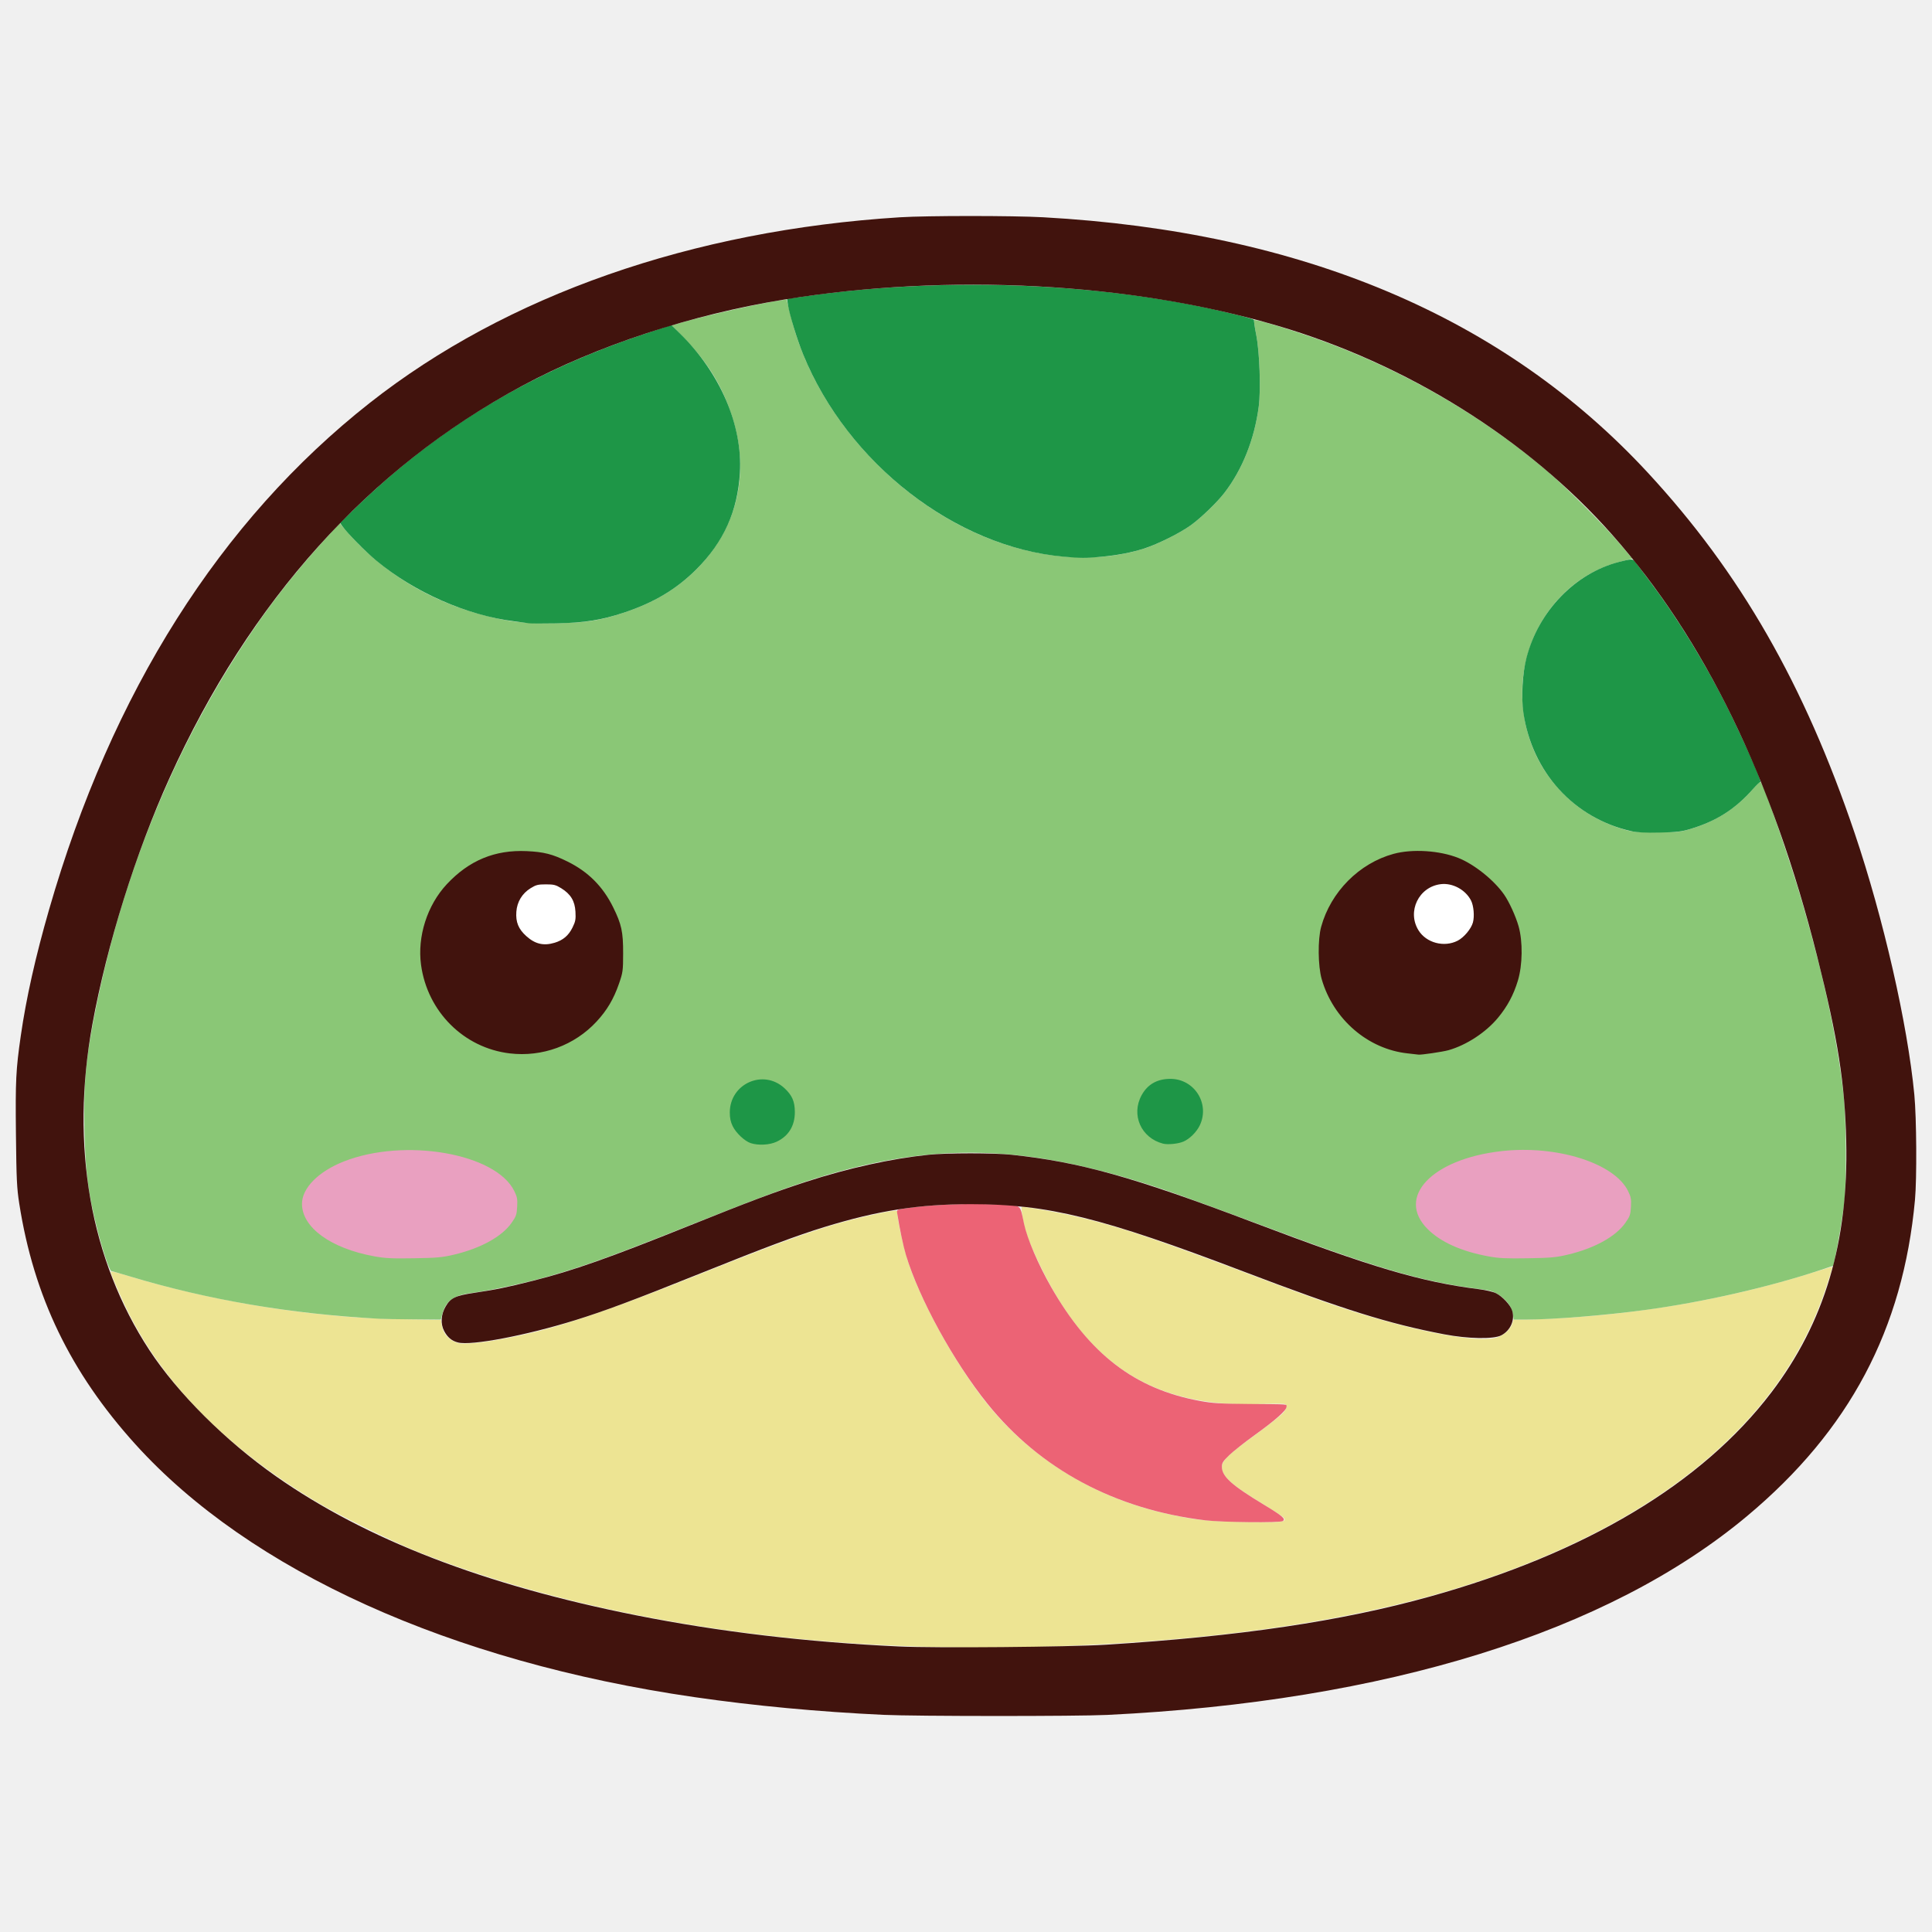
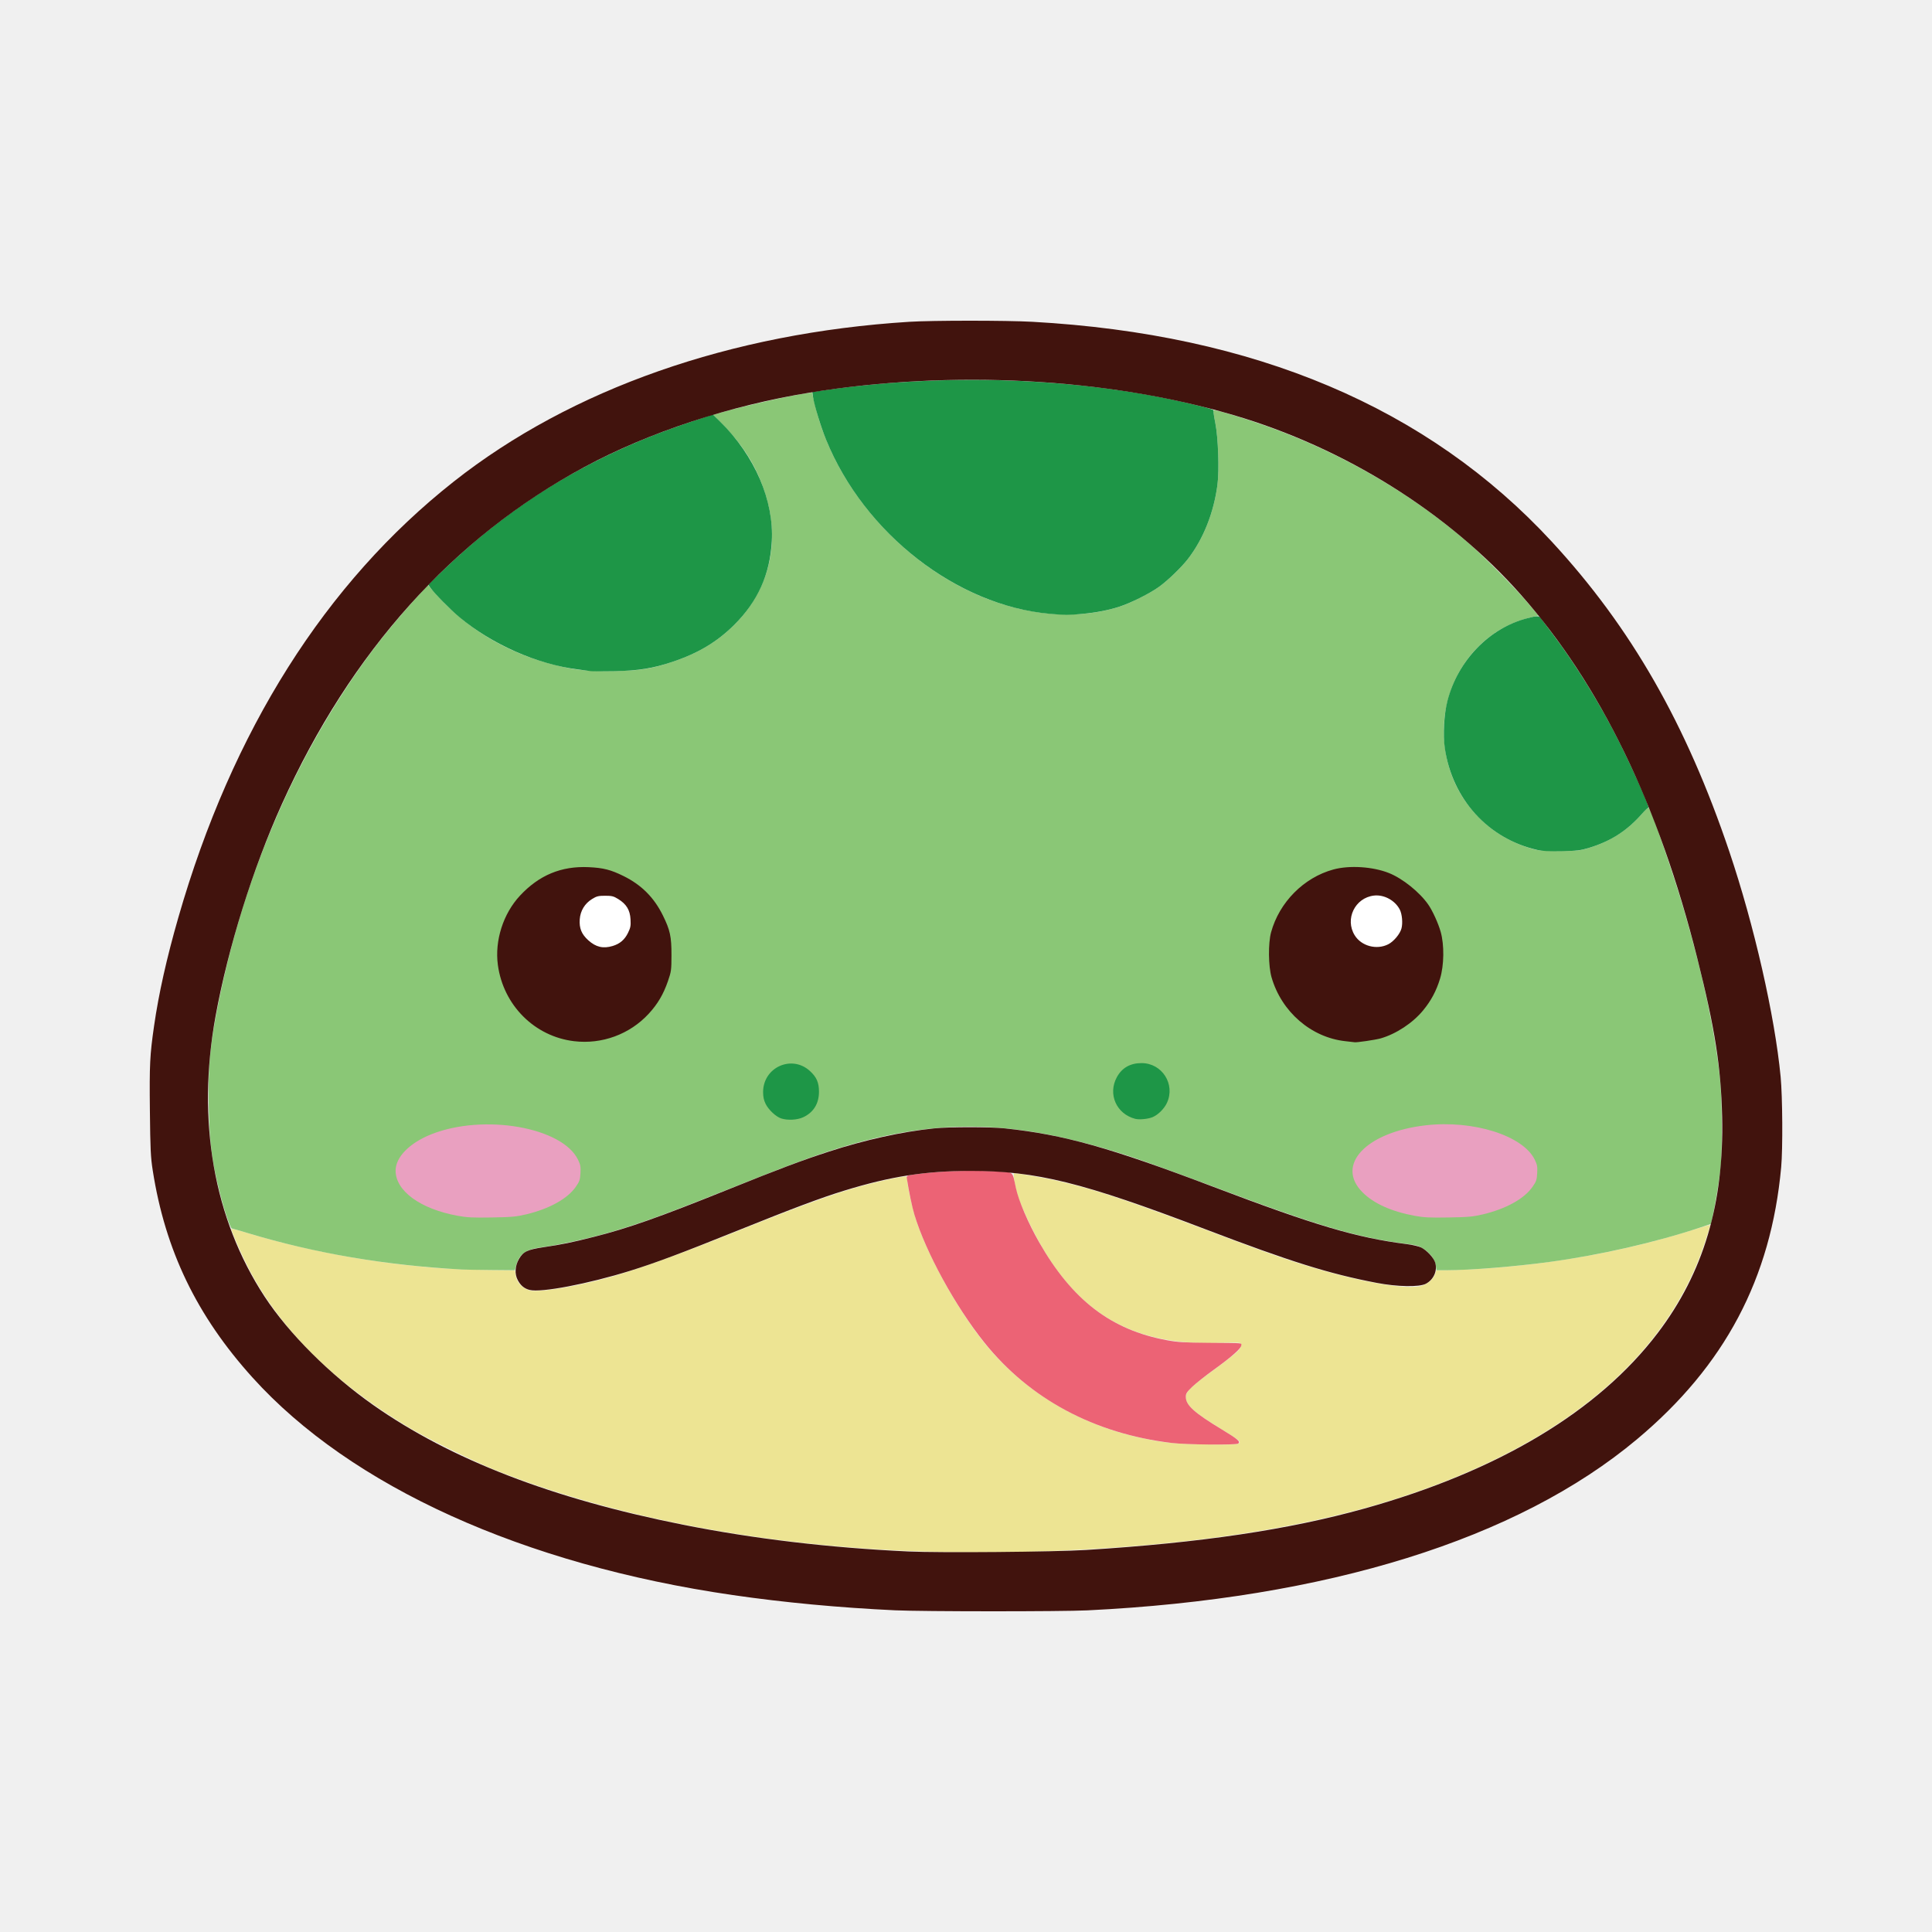
<svg xmlns="http://www.w3.org/2000/svg" width="1000" zoomAndPan="magnify" viewBox="0 0 750 750" height="1000" preserveAspectRatio="xMidYMid meet" version="1.0" id="svg6" xml:space="preserve">
  <defs id="defs3" />
-   <g id="g7" transform="matrix(0.6558474,0,0,0.6558474,148.3562,102.9025)">
+   <g id="g7" transform="matrix(0.5633791,0,0,0.5642902,180.3109,140.8877)">
    <path style="fill:#ffffff" d="M 75.608,466.302 C 48.37,463.063 26.844,441.577 23.083,413.877 c -2.274,-16.752 3.649,-35.289 15.243,-47.704 13.192,-14.126 28.501,-20.463 47.328,-19.59 10.114,0.469 15.249,1.777 24.078,6.136 12.293,6.069 20.958,14.733 27.037,27.034 4.992,10.101 5.959,14.563 5.934,27.375 -0.02,10.281 -0.154,11.258 -2.445,17.888 -3.139,9.082 -7.09,15.763 -13.274,22.442 -13.065,14.111 -32.19,21.126 -51.377,18.845 z m 531.558,0.01 c -23.619,-2.498 -44.123,-20.179 -50.978,-43.961 -2.218,-7.694 -2.381,-23.471 -0.32,-30.974 5.674,-20.66 22.519,-37.628 42.865,-43.181 11.134,-3.038 27.27,-2.007 38.417,2.455 9.393,3.76 21.036,13.092 27.005,21.643 2.988,4.282 6.885,12.813 8.573,18.771 2.555,9.018 2.371,22.949 -0.425,32.186 -2.551,8.426 -6.159,15.173 -11.717,21.907 -7.134,8.644 -18.588,16.173 -29.25,19.226 -3.478,0.996 -16.75,2.942 -17.976,2.635 -0.206,-0.051 -2.993,-0.37 -6.192,-0.709 z" id="path7-6" transform="translate(-4.9141395e-6)" />
    <path style="fill:#ede493" d="m 315.159,817.619 c -108.418,-3.636 -213.53,-23.688 -294.375,-56.158 -15.304,-6.146 -46.449,-21.516 -59.625,-29.424 -51.879,-31.137 -88.723,-67.914 -110.489,-110.289 -4.188,-8.153 -11.386,-24.558 -11.386,-25.95 0,-0.374 4.303,0.639 9.562,2.251 33.602,10.297 73.361,18.421 109.331,22.341 22.392,2.44 31.99,3.062 54.835,3.55 l 21.854,0.468 0.384,2.865 c 0.577,4.304 3.123,7.825 7.021,9.713 3.072,1.487 4.189,1.614 10.659,1.212 9.003,-0.559 24.554,-3.403 40.227,-7.357 20.698,-5.221 49.805,-15.5 93.75,-33.108 54.31,-21.761 75.329,-29.1 99.375,-34.699 5.981,-1.393 12.647,-2.761 14.812,-3.04 3.878,-0.5 3.938,-0.478 3.938,1.459 0,4.318 3.97,21.948 6.773,30.078 8.234,23.881 26.734,57.279 44.256,79.899 26.466,34.165 64.882,58.111 108.72,67.769 16.738,3.688 23.388,4.386 45.458,4.775 22.892,0.403 25.971,0.026 23.071,-2.825 -0.772,-0.759 -6.466,-4.464 -12.654,-8.232 -18.1,-11.024 -23.625,-16.046 -23.625,-21.473 0,-3.723 3.612,-7.244 18.868,-18.392 7.315,-5.345 14.669,-11.047 16.341,-12.67 3.153,-3.06 3.881,-5.469 1.885,-6.235 -0.636,-0.244 -7.301,-0.233 -14.812,0.024 -63.662,2.178 -103.221,-23.853 -132.237,-87.017 -5.074,-11.046 -6.648,-15.674 -8.007,-23.544 -0.752,-4.357 -0.823,-6.177 -0.24,-6.172 2.769,0.027 21.464,3.31 29.757,5.227 27.762,6.415 48.655,13.447 118.82,39.988 10.312,3.901 25.331,9.352 33.375,12.114 46.194,15.861 89.215,24.29 100.125,19.618 3.897,-1.669 6.883,-4.575 7.916,-7.704 l 0.826,-2.501 6.879,-0.007 c 3.784,-0.004 12.617,-0.341 19.629,-0.748 53.915,-3.132 104.557,-12.373 153.722,-28.053 4.522,-1.442 8.34,-2.505 8.484,-2.361 0.144,0.144 -1.634,5.95 -3.951,12.903 -24.642,73.95 -90.431,131.686 -192.005,168.499 -54.624,19.798 -118.423,32.521 -196.125,39.113 -50.855,4.314 -102.66,5.717 -151.125,4.091 z" id="path12" />
    <path id="path10" style="fill:#8ac776" d="M -1.716,623.678 C -54.506,620.778 -102.715,612.599 -149.091,598.673 c -5.775,-1.734 -10.838,-3.201 -11.25,-3.26 -1.055,-0.15 -5.205,-12.502 -8.225,-24.482 -5.485,-21.759 -7.137,-34.532 -7.667,-59.295 -0.589,-27.516 0.879,-42.856 6.956,-72.681 17.091,-83.884 50.131,-162.048 96.45,-228.174 12.176,-17.383 26.605,-35.147 42.521,-52.35 l 5.204,-5.625 2.864,3.375 c 21.392,25.209 50.188,42.925 83.496,51.368 14.482,3.671 21.116,4.434 38.651,4.445 19.165,0.012 28.335,-1.325 43.281,-6.312 17.792,-5.936 30.862,-13.738 42.67,-25.471 24.623,-24.468 32.223,-57.721 20.941,-91.622 -5.943,-17.858 -14.558,-31.629 -29.076,-46.479 l -6.3,-6.445 6.992,-1.973 c 16.274,-4.591 46.01,-11.24 57.617,-12.881 l 3.375,-0.477 2.352,9.61 c 13.988,57.157 61.248,110.074 118.09,132.226 31.758,12.377 64.975,14.284 92.183,5.294 7.325,-2.42 20.704,-9.196 26.625,-13.484 6.062,-4.39 15.463,-13.457 19.853,-19.147 10.636,-13.786 17.785,-31.733 20.324,-51.019 1.322,-10.047 0.529,-32.441 -1.51,-42.654 -0.895,-4.48 -1.441,-8.33 -1.214,-8.557 0.554,-0.554 10.138,2.112 25.276,7.031 54.371,17.667 106.11,46.428 148.398,82.493 11.379,9.704 33.078,31.425 42.616,42.659 l 7.626,8.982 -6.678,1.638 c -21.802,5.348 -40.203,20.672 -50.456,42.021 -13.236,27.558 -9.972,61.754 8.226,86.192 10.846,14.564 25.255,24.715 42.692,30.074 6.101,1.875 7.619,2.032 20.1,2.07 11.91,0.037 14.197,-0.16 19.413,-1.671 15.89,-4.603 27.889,-12.205 38.287,-24.257 2.071,-2.401 4.015,-4.115 4.321,-3.81 2.154,2.154 17.623,46.977 24.903,72.155 12.765,44.152 20.637,81 24.196,113.25 1.592,14.43 1.827,51.063 0.405,63.375 -0.978,8.468 -3.919,26.039 -5.588,33.375 l -0.938,4.125 -7.499,2.499 c -30.52,10.169 -69.58,19.066 -104.03,23.695 -23.749,3.191 -54.512,5.656 -70.808,5.674 l -6.839,0.007 -0.41,-3.054 c -0.569,-4.245 -3.604,-8.485 -8.235,-11.507 -3.263,-2.129 -5.07,-2.704 -10.678,-3.401 -34.368,-4.266 -61.642,-12.26 -132.105,-38.716 -22.333,-8.385 -47.645,-17.594 -56.25,-20.465 -80.305,-26.789 -134.44,-28.473 -205.651,-6.397 -17.164,5.321 -34.914,11.939 -76.245,28.427 -42.646,17.013 -60.057,23.317 -80.929,29.302 -14.652,4.201 -34.7,8.541 -46.694,10.107 -10.41,1.359 -14.851,4.637 -16.96,12.515 l -0.853,3.188 -16.157,-0.139 C 9.679,623.967 0.552,623.802 -1.716,623.678 Z M 78.715,349.113 c -4.78,-0.044 -9.456,1.169 -13.965,2.647 -12.481,4.138 -23.58,12.5 -30.701,23.588 -4.279,6.625 -7.079,14.158 -8.5,21.901 -1.463,8.19 -0.768,16.66 1.282,24.687 1.081,4.042 2.615,7.961 4.559,11.666 0.273,0.523 0.711,1.326 1.072,1.947 7.212,12.617 19.313,22.349 33.215,26.611 1.784,0.552 3.586,1.046 5.401,1.49 0.529,0.127 1.397,0.328 2.06,0.461 4.247,0.807 8.606,0.629 12.902,0.436 4.001,-0.274 8.046,-0.583 11.919,-1.677 4.636,-1.509 9.17,-3.385 13.444,-5.735 10.789,-6.115 19.543,-15.768 24.594,-27.093 2.407,-5.518 4.1,-11.395 4.456,-17.426 0.482,-6.935 0.154,-13.977 -1.624,-20.722 -0.861,-3.348 -2.027,-6.618 -3.478,-9.755 -0.163,-0.327 -0.501,-1.06 -0.746,-1.535 -0.895,-1.805 -1.908,-3.551 -2.988,-5.252 -0.207,-0.303 -0.638,-0.979 -0.947,-1.415 -7.781,-11.413 -19.82,-19.686 -33.085,-23.379 -4.759,-1.256 -9.725,-1.185 -14.606,-1.39 -1.42,-0.038 -2.841,-0.064 -4.262,-0.054 z m 535.664,-0.09 c -7.573,0.121 -15.225,1.238 -22.28,4.08 -5.975,2.534 -11.446,6.173 -16.33,10.429 -0.454,0.408 -1.14,1.018 -1.671,1.527 -3.636,3.369 -6.699,7.309 -9.266,11.54 -3.954,6.312 -6.644,13.43 -7.633,20.823 -0.15,1.083 -0.273,2.132 -0.376,3.29 -0.078,0.894 -0.143,1.77 -0.179,2.57 -0.093,1.725 -0.134,3.711 -0.089,5.56 0.154,8.888 2.275,17.803 6.658,25.571 3.714,6.604 8.727,12.463 14.552,17.297 0.873,0.717 1.585,1.27 2.494,1.941 5.903,4.35 12.645,7.564 19.752,9.377 0.585,0.152 1.476,0.366 2.188,0.515 2.128,0.453 4.281,0.785 6.447,0.993 0.64,0.064 1.586,0.139 2.351,0.176 1.832,0.103 3.668,0.108 5.501,0.035 0.742,-0.036 1.782,-0.093 2.637,-0.174 13.436,-1.158 26.417,-7.108 35.979,-16.634 7.566,-7.458 13.058,-17.02 15.63,-27.331 0.308,-1.348 0.563,-2.951 0.721,-4.166 0.798,-6.702 0.852,-13.516 -0.056,-20.209 -0.809,-5.427 -2.862,-10.595 -5.335,-15.464 -3.786,-7.236 -8.82,-13.921 -15.204,-19.062 -4.868,-3.781 -10.387,-6.66 -16.073,-9 -4.547,-1.891 -9.379,-3.083 -14.292,-3.458 -2.037,-0.17 -4.082,-0.244 -6.126,-0.226 z" />
    <path style="fill:#e9a0c0" d="m -4.716,586.71 c -25.711,-4.675 -42.776,-17.092 -42.743,-31.1 0.022,-9.294 9.712,-19.092 24.743,-25.02 36.027,-14.209 89.983,-4.863 100.914,17.48 1.729,3.534 1.965,4.823 1.71,9.337 -0.265,4.682 -0.619,5.696 -3.349,9.569 -5.693,8.078 -18.182,14.971 -33.93,18.729 -6.917,1.65 -10.052,1.937 -23.72,2.17 -13.087,0.223 -17.082,0.026 -23.625,-1.163 z M 654.909,586.765 c -16.084,-2.951 -28.33,-8.435 -36.067,-16.153 -18.915,-18.868 2.41,-41.456 43.567,-46.148 32.744,-3.733 66.93,7.032 75.052,23.632 1.715,3.506 1.952,4.804 1.697,9.311 -0.265,4.682 -0.619,5.696 -3.349,9.569 -5.693,8.078 -18.182,14.971 -33.93,18.729 -6.918,1.65 -10.05,1.937 -23.72,2.169 -12.899,0.219 -17.107,0.019 -23.25,-1.108 z" id="path11" transform="translate(-4.9141395e-6)" />
    <path style="fill:#ec6375" d="m 487.284,742.987 c -53.315,-6.391 -97.827,-30.209 -129.034,-69.045 -20.026,-24.922 -40.448,-62.192 -48.224,-88.01 -1.601,-5.316 -3.782,-15.752 -5.198,-24.868 -0.304,-1.955 -0.199,-2.009 5.386,-2.797 17.051,-2.406 40.89,-3.2 58.816,-1.959 9.403,0.651 8.464,-0.31 10.895,11.141 1.883,8.866 8.42,24.137 16.031,37.447 22.756,39.797 49.571,60.338 88.005,67.413 7.585,1.396 12.033,1.672 29.198,1.808 24.362,0.193 22.125,0.021 22.125,1.707 0,2.049 -6.474,7.792 -18.75,16.633 -5.981,4.307 -12.816,9.709 -15.188,12.003 -3.657,3.538 -4.312,4.576 -4.312,6.835 0,5.716 5.678,10.839 24.892,22.459 11.123,6.727 13.079,8.433 11.108,9.69 -1.697,1.082 -35.757,0.743 -45.75,-0.455 z" id="path9" />
    <path style="fill:#1e9647" d="m 218.195,519.739 c -3.574,-1.145 -8.773,-6.031 -10.739,-10.093 -1.202,-2.482 -1.7,-4.855 -1.693,-8.054 0.039,-17.087 19.81,-25.918 32.317,-14.435 4.541,4.169 6.167,7.88 6.188,14.121 0.027,8.216 -3.73,14.324 -10.853,17.641 -4.103,1.91 -10.707,2.267 -15.219,0.821 z m 243.964,0.274 c -12.961,-3.375 -18.986,-16.99 -12.661,-28.612 3.52,-6.467 9.226,-9.72 17.051,-9.72 14.149,0 23.441,14.562 17.471,27.38 -1.887,4.052 -6.077,8.212 -9.869,9.796 -3.121,1.304 -9.18,1.888 -11.993,1.156 z M 739.362,335.065 c -33.952,-7.667 -58.716,-34.857 -63.873,-70.131 -1.335,-9.132 -0.533,-23.357 1.833,-32.504 7.16,-27.68 28.856,-50.102 54.931,-56.771 7.14,-1.826 8.087,-1.833 9.376,-0.064 0.566,0.776 4.439,5.923 8.608,11.438 15.991,21.155 32.814,48.47 45.684,74.177 9.359,18.693 21.074,45.091 19.865,44.761 -0.325,-0.089 -2.277,1.756 -4.338,4.099 -10.434,11.864 -21.593,19.01 -36.915,23.642 -5.452,1.648 -8.113,1.964 -18.375,2.183 -8.566,0.183 -13.373,-0.054 -16.797,-0.827 z M 86.784,212.007 c -1.031,-0.176 -4.912,-0.699 -8.625,-1.162 -28.071,-3.499 -59.156,-17.194 -81.75,-36.017 -6.397,-5.329 -16.85,-15.945 -19.938,-20.249 l -1.42,-1.978 9.578,-9.271 C 33.326,96.187 88.077,63.226 154.653,40.972 l 16.495,-5.514 5.135,5.049 c 23.779,23.384 37.067,54.211 35.475,82.299 -1.29,22.76 -9.626,41.237 -25.897,57.406 -11.809,11.734 -24.884,19.539 -42.67,25.47 -13.444,4.483 -23.532,6.082 -40.281,6.386 -7.838,0.142 -15.094,0.114 -16.125,-0.062 z m 316.542,-39.41 c -64.029,-5.683 -127.824,-55.234 -154.133,-119.717 -3.617,-8.865 -8.161,-23.714 -9.025,-29.488 l -0.511,-3.415 11.876,-1.666 c 75.658,-10.612 159.698,-8.448 231.251,5.954 16.316,3.284 33.718,7.612 33.304,8.282 -0.202,0.326 0.36,4.231 1.248,8.677 2.028,10.151 2.817,32.577 1.499,42.593 -2.538,19.286 -9.687,37.233 -20.324,51.019 -4.39,5.69 -13.791,14.757 -19.853,19.147 -6.265,4.537 -19.546,11.182 -27.414,13.716 -7.653,2.465 -15.938,4.059 -25.836,4.972 -9.18,0.846 -11.823,0.838 -22.083,-0.073 z" id="path8" />
    <path style="fill:#41130d" d="M 296.784,858.127 C 258.307,856.334 220.196,852.763 184.84,847.638 40.578,826.726 -78.218,773 -146.054,697.99 c -38.442,-42.508 -60.151,-87.483 -68.747,-142.433 -1.436,-9.18 -1.684,-14.366 -1.97,-41.25 -0.338,-31.698 -0.026,-38.014 2.869,-58.125 3.201,-22.237 8.669,-46.632 16.725,-74.625 C -160.142,252.883 -95.822,151.245 -7.341,81.583 73.616,17.844 183.446,-20.603 306.534,-28.293 c 15.93,-0.995 66.826,-0.999 84.75,-0.006 153.114,8.48 272.564,58.964 357.959,151.286 54.598,59.027 92.594,125.257 122.308,213.195 17.082,50.554 31.333,112.987 35.342,154.837 1.322,13.798 1.542,49.655 0.382,62.288 -7.033,76.601 -38.807,136.481 -99.264,187.069 -82.342,68.9 -213.887,109.799 -378.852,117.791 -17.857,0.865 -113.571,0.836 -132.375,-0.04 z m 131.625,-41.518 c 79.05,-4.941 139.45,-13.916 191.767,-28.497 92.207,-25.697 161.047,-66.857 202.099,-120.835 31.489,-41.403 45.691,-89.111 44.302,-148.817 -0.798,-34.291 -4.906,-60.406 -17.171,-109.154 C 822.883,303.888 782.848,221.534 727.994,159.557 677.855,102.908 606.401,58.326 529.659,35.812 442.558,10.259 335.375,4.603 237.909,20.418 182.931,29.338 127.007,47.768 82.819,71.527 -7.933,120.323 -78.254,198.533 -125.854,303.61 c -19.935,44.006 -37.025,98.577 -45.667,145.822 -13.135,71.806 -1.305,139.376 33.759,192.833 16.707,25.47 44.984,53.651 74.921,74.666 53.302,37.417 123.273,64.408 213.375,82.312 48.805,9.697 100.793,15.863 155.25,18.41 21.46,1.004 100.648,0.33 122.625,-1.043 z M 44.876,637.724 c -3.683,-0.933 -6.233,-3.056 -8.208,-6.836 -2.221,-4.249 -1.866,-9.773 0.934,-14.551 2.914,-4.973 5.788,-6.34 16.768,-7.982 13.168,-1.968 19.426,-3.253 34.935,-7.169 23.68,-5.98 44.907,-13.47 93.201,-32.888 34.756,-13.974 49.946,-19.674 68.528,-25.715 24.844,-8.076 50.37,-13.708 72.375,-15.968 11.035,-1.133 38.424,-1.137 49.125,-0.006 40.274,4.255 72.159,13.174 142.875,39.965 70.659,26.77 99.341,35.26 133.875,39.626 3.919,0.495 8.405,1.552 9.968,2.347 3.983,2.026 8.615,7.031 9.624,10.398 1.674,5.587 -1.054,11.721 -6.468,14.546 -4.529,2.363 -19.59,2.093 -33.75,-0.605 -32.885,-6.266 -59.593,-14.624 -118.875,-37.202 -84.015,-31.998 -115.693,-39.823 -161.25,-39.83 -30.908,-0.005 -55.011,3.758 -86.897,13.567 -16.112,4.956 -34.839,11.959 -73.237,27.386 -39.154,15.731 -56.87,22.352 -74.242,27.746 -29.088,9.032 -61.382,15.171 -69.283,13.169 z M 75.534,466.607 C 48.296,463.368 26.769,441.882 23.009,414.182 c -2.274,-16.752 3.649,-35.289 15.243,-47.704 13.192,-14.126 28.501,-20.463 47.328,-19.59 10.114,0.469 15.249,1.777 24.078,6.136 12.293,6.069 20.958,14.733 27.037,27.034 4.992,10.101 5.959,14.563 5.934,27.375 -0.02,10.281 -0.154,11.258 -2.445,17.888 -3.139,9.082 -7.09,15.763 -13.274,22.442 -13.065,14.111 -32.19,21.126 -51.377,18.845 z m 26.54,-65.487 c 5.017,-1.51 8.287,-4.299 10.612,-9.051 1.741,-3.558 1.978,-4.843 1.723,-9.349 -0.359,-6.36 -2.826,-10.41 -8.464,-13.896 -3.188,-1.971 -4.371,-2.268 -9.036,-2.268 -4.666,0 -5.848,0.297 -9.039,2.27 -5.011,3.098 -8.022,8.067 -8.447,13.939 -0.444,6.133 1.239,10.243 5.913,14.445 5.228,4.7 10.228,5.868 16.738,3.909 z m 505.018,65.497 c -23.619,-2.498 -44.123,-20.179 -50.978,-43.961 -2.218,-7.694 -2.381,-23.471 -0.32,-30.974 5.674,-20.66 22.519,-37.628 42.865,-43.181 11.134,-3.038 27.27,-2.007 38.417,2.455 9.393,3.76 21.036,13.092 27.004,21.643 2.988,4.282 6.885,12.813 8.573,18.771 2.555,9.018 2.371,22.949 -0.425,32.186 -2.551,8.426 -6.159,15.173 -11.717,21.907 -7.134,8.644 -18.588,16.173 -29.25,19.226 -3.478,0.996 -16.75,2.942 -17.976,2.635 -0.206,-0.051 -2.993,-0.37 -6.192,-0.709 z m 29.471,-66.7 c 3.732,-1.904 8.047,-7.054 9.065,-10.821 1.003,-3.709 0.45,-9.938 -1.157,-13.045 -3.278,-6.338 -10.883,-10.44 -17.833,-9.617 -13.054,1.546 -20.136,16.148 -13.243,27.302 4.616,7.469 15.139,10.277 23.167,6.181 z" id="path7" />
  </g>
</svg>
